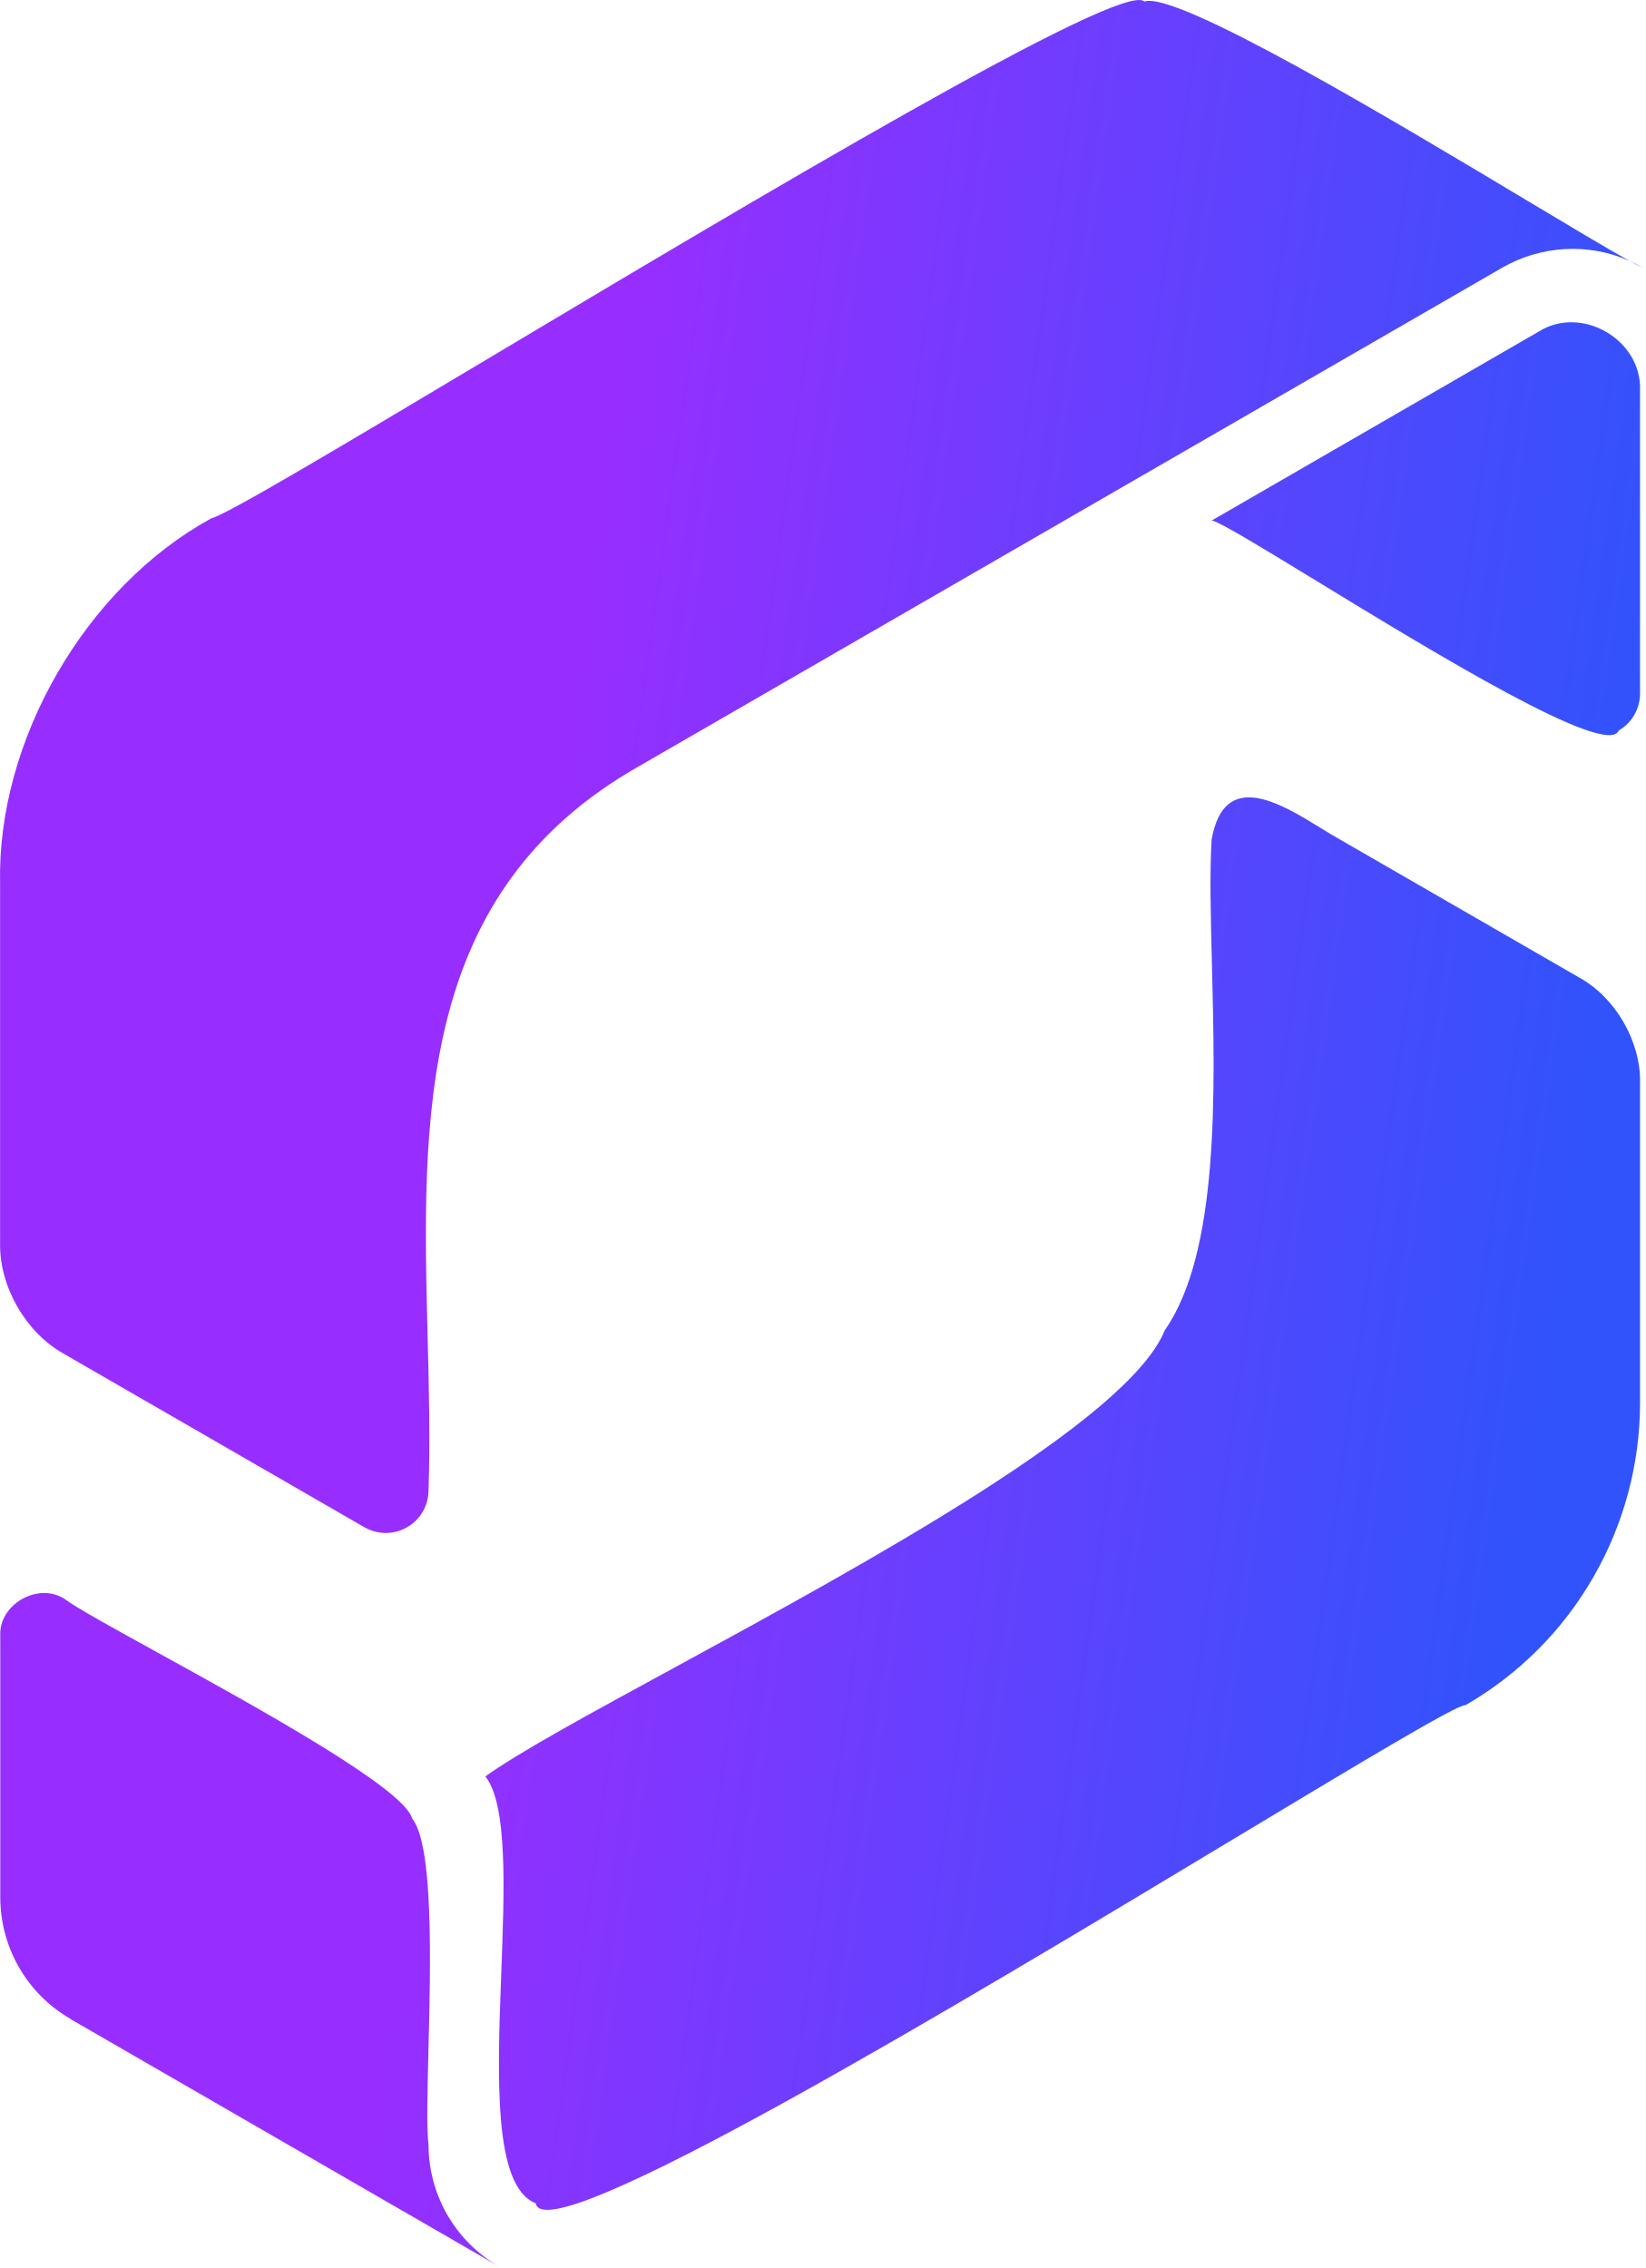
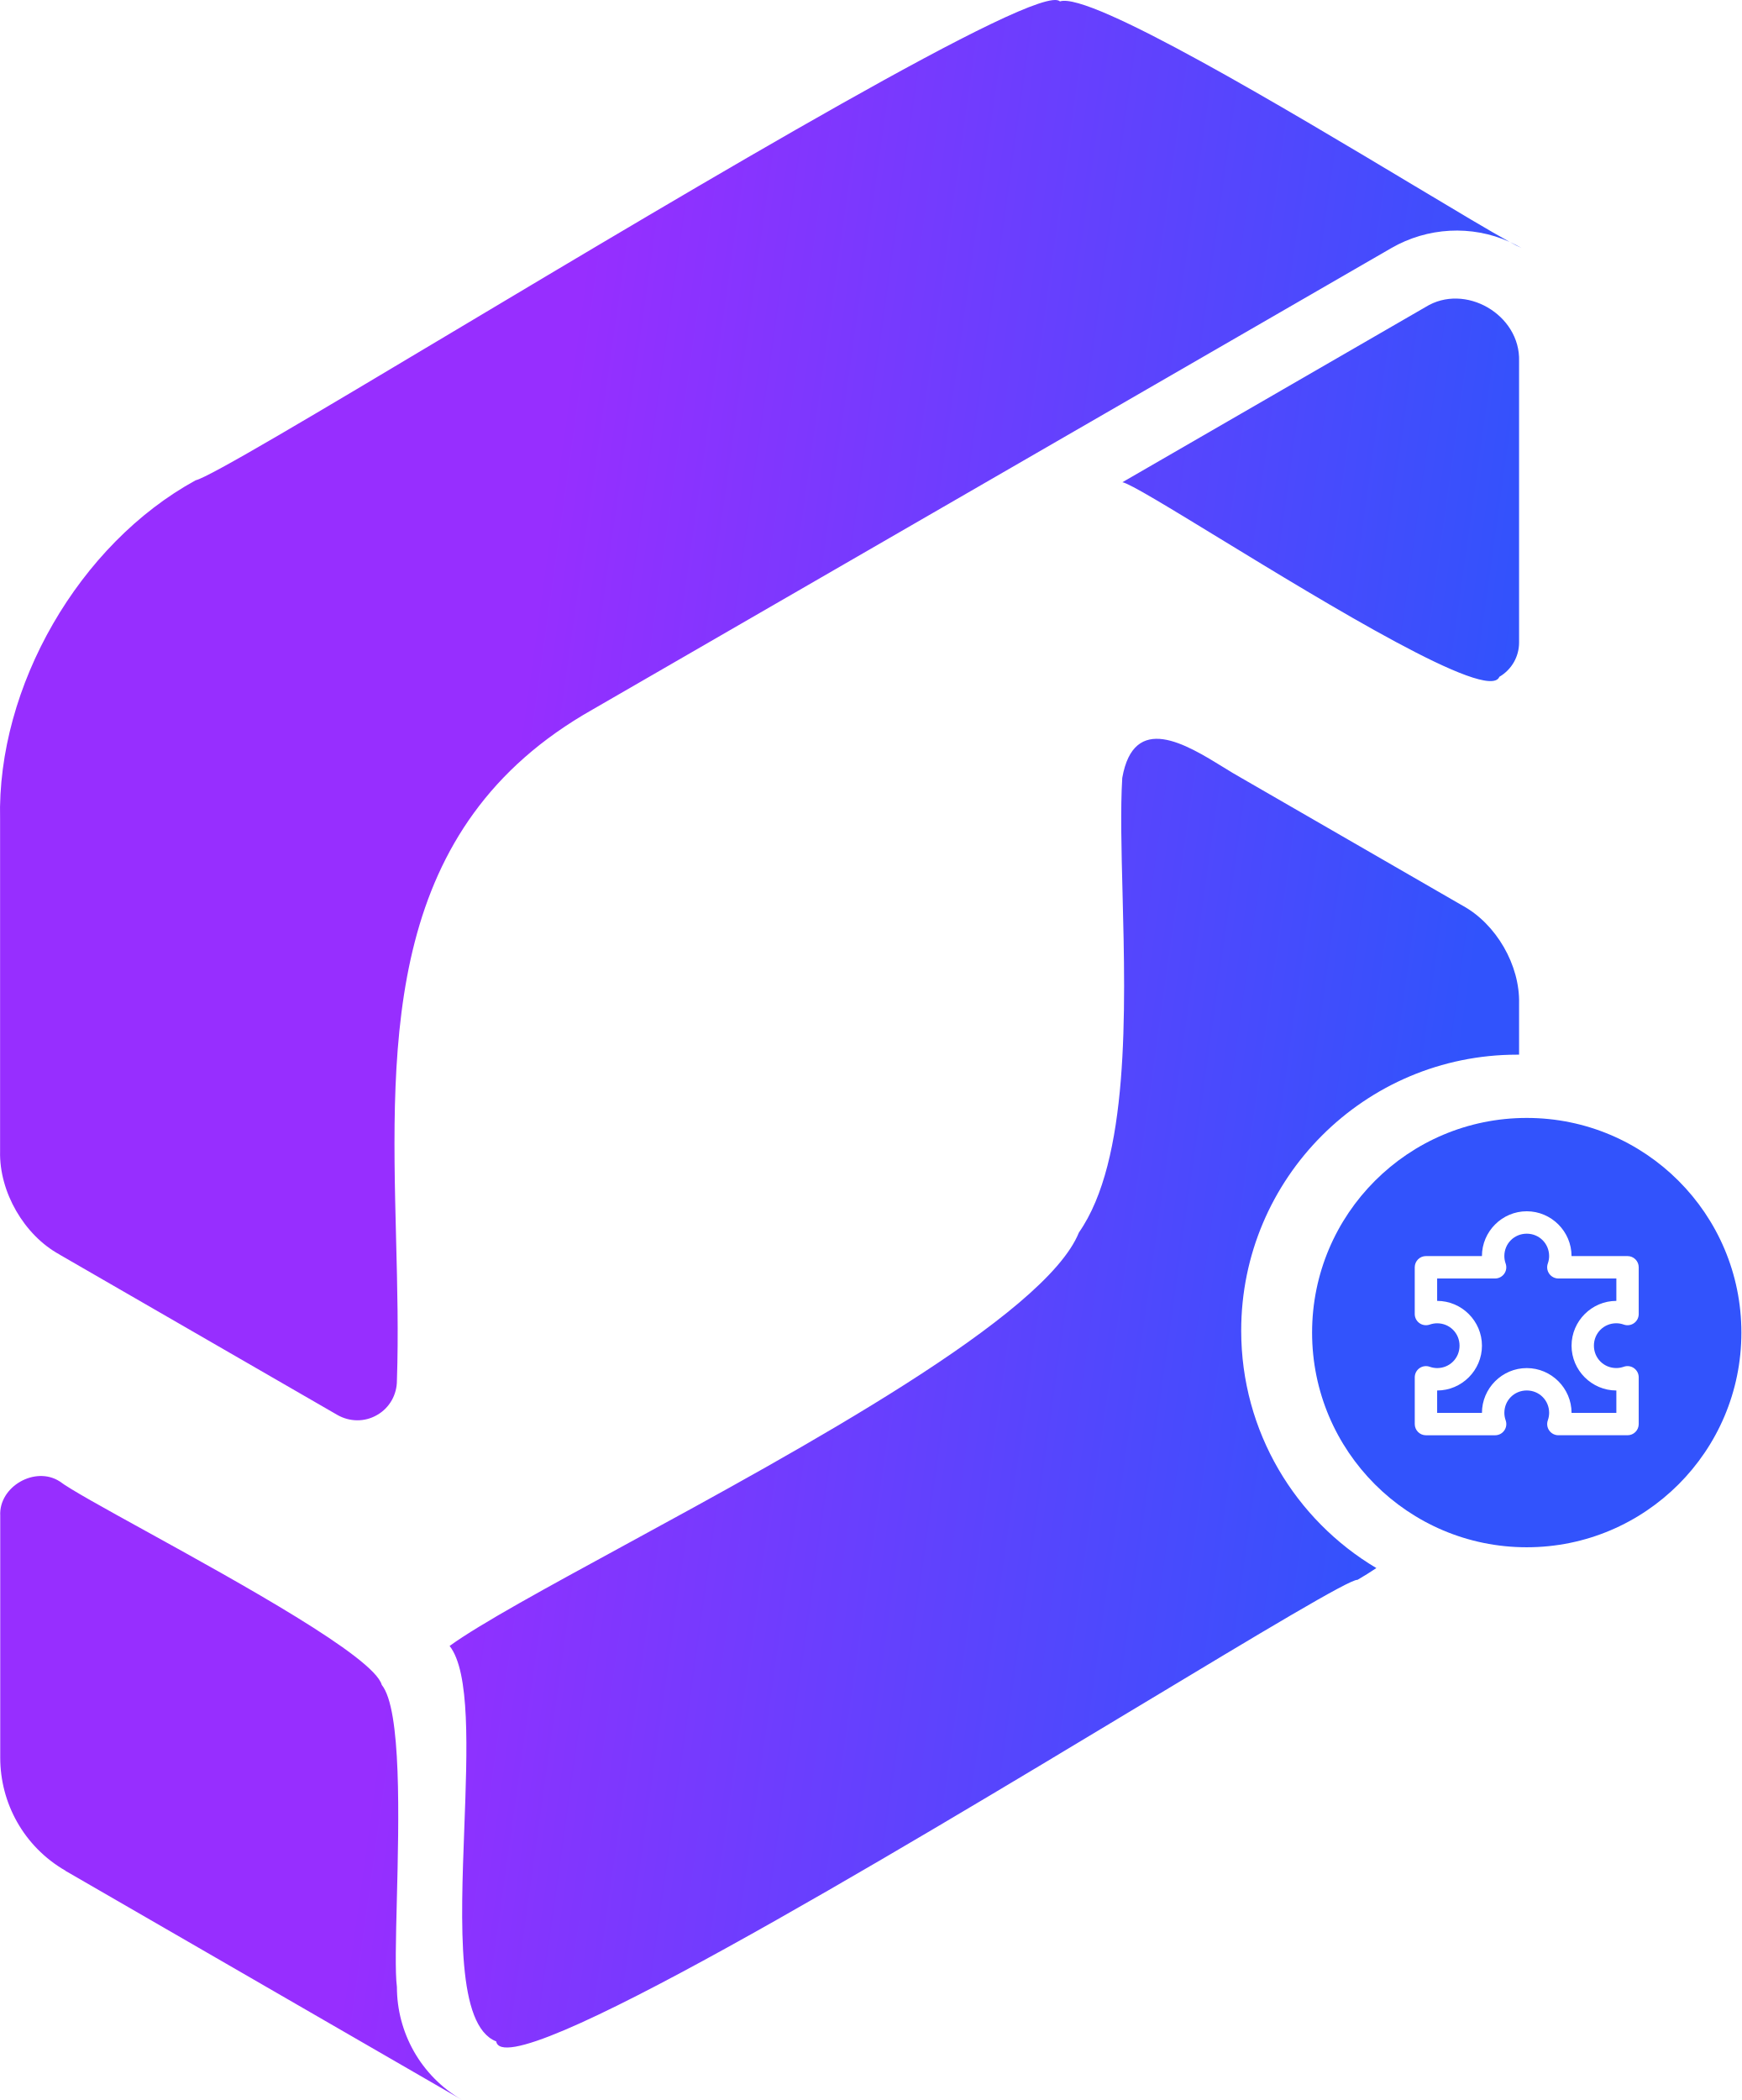
- <svg xmlns="http://www.w3.org/2000/svg" width="367" height="506" viewBox="0 0 367 506" fill="none">
-   <path fill-rule="evenodd" clip-rule="evenodd" d="M81.268 340.727L14.378 302.121L14.339 302.083C5.803 297.427 -0.211 286.99 0.022 277.251V197.285C-0.754 165.314 19.073 130.976 47.125 115.65C50.438 114.9 76.22 99.507 108.587 80.181C168.323 44.515 250.49 -4.544 255.246 0.338C262.471 -2.08 309.958 26.37 340.79 44.843C350.748 50.809 358.969 55.734 363.535 58.242C354.359 54.118 343.743 54.731 335.057 59.74L142.688 170.862C92.881 199.014 94.151 249.302 95.388 298.277C95.681 309.849 95.971 321.347 95.585 332.463C95.585 335.761 93.878 338.981 90.813 340.727C87.748 342.512 84.14 342.357 81.268 340.727ZM366.446 59.74C365.783 59.445 364.799 58.936 363.535 58.242C364.523 58.686 365.495 59.186 366.446 59.74ZM361.052 162.989C364.118 161.204 365.825 158.022 365.825 154.724V86.98C366.174 75.767 352.788 68.007 343.282 73.944L270.3 116.119C272.107 116.451 281.488 122.178 293.586 129.565C319.667 145.489 358.375 169.124 361.052 163.028V162.989ZM274.962 410.402C214.038 447.082 121.176 502.99 119.486 491.503L119.447 491.542C110.022 487.78 110.933 463.534 111.812 440.164C112.528 421.109 113.222 402.636 108.273 396.328C115.657 390.987 131.518 382.351 150.337 372.105C193.318 348.702 251.729 316.898 259.824 296.768C271.97 279.385 271.059 243.699 270.328 215.019C270.057 204.394 269.81 194.73 270.261 187.314C273.058 171.465 285.598 179.189 294.69 184.788C296.193 185.714 297.602 186.582 298.857 187.275L352.167 218.043C360.315 222.466 366.058 232.399 365.825 241.672V312.947C365.825 326.605 362.216 340.068 355.388 351.902C348.598 363.736 338.743 373.591 326.909 380.42C325.112 380.209 303.557 393.187 274.967 410.399L274.963 410.401L274.962 410.402ZM111.299 505.664L15.774 450.491V450.452C5.687 444.632 0.061 434.117 0.061 423.253V364.976C-0.327 357.954 8.48 352.91 14.378 356.712C16.86 358.604 25.025 363.105 35.183 368.705L35.184 368.705C57.729 381.134 90.093 398.975 91.938 405.716C96.713 411.646 96.059 437.837 95.567 457.547C95.332 466.984 95.133 474.935 95.585 478.465C95.585 489.329 101.25 499.844 111.299 505.664Z" fill="url(#paint0_linear_1_2104)" />
-   <defs>
-     <linearGradient id="paint0_linear_1_2104" x1="131.544" y1="127.775" x2="365.314" y2="160.507" gradientUnits="userSpaceOnUse">
-       <stop stop-color="#972EFF" />
-       <stop offset="1" stop-color="#3153FC" />
+ <svg xmlns="http://www.w3.org/2000/svg" width="72.146mm" height="86.996mm" viewBox="0 0 72.146 86.996" version="1.1" id="svg1" xml:space="preserve">
+   <defs id="defs1">
+     <linearGradient id="paint0_linear_1055_114" x1="32.517" y1="31.586" x2="90.304" y2="39.677" gradientUnits="userSpaceOnUse">
+       <stop stop-color="#972EFF" id="stop1" />
+       <stop offset="1" stop-color="#3153FC" id="stop2" />
    </linearGradient>
  </defs>
+   <g id="layer1" transform="translate(-64.77272,-80.26178)">
+     <g id="layer1-5" transform="matrix(2.630422,0,0,2.630422,-91.2413,-42.89872)">
+       <g style="fill:none" id="g1" transform="matrix(0.2645833,0,0,0.2645833,59.3114,46.82157)">
+         <path fill-rule="evenodd" clip-rule="evenodd" d="m 3.554,74.683 16.535,9.543 c 0.71,0.403 1.602,0.441 2.359,0 0.758,-0.432 1.18,-1.228 1.18,-2.043 0.095,-2.748 0.024,-5.59 -0.049,-8.45 C 23.274,61.627 22.96,49.196 35.272,42.236 l 47.553,-27.469 c 2.147,-1.238 4.771,-1.39 7.04,-0.37 0.312,0.172 0.555,0.297 0.719,0.37 -0.235,-0.137 -0.475,-0.26 -0.719,-0.37 -1.129,-0.62 -3.161,-1.837 -5.623,-3.312 h -1e-4 C 76.62,6.519 64.882,-0.514 63.096,0.084 61.92,-1.123 41.609,11.004 26.842,19.821 h -10e-5 C 18.841,24.598 12.468,28.403 11.649,28.588 4.715,32.377 -0.186,40.865 0.005,48.768 V 68.535 C -0.052,70.943 1.435,73.523 3.545,74.674 Z M 90.43,38.247 c 0,0.815 -0.422,1.602 -1.18,2.043 v 0.009 C 88.589,41.806 79.02,35.964 72.573,32.028 l -1e-4,-10e-5 c -2.99,-1.826 -5.309,-3.242 -5.756,-3.324 L 84.858,18.278 c 2.35,-1.467 5.659,0.451 5.572,3.223 z m -60.894,83.252 c 0.418,2.839 23.373,-10.981 38.433,-20.048 7.068,-4.256 12.397,-7.464 12.841,-7.412 0.383,-0.221 0.758,-0.455 1.124,-0.701 -4.818,-2.864 -8.046,-8.121 -8.046,-14.132 0,-9.073 7.355,-16.428 16.428,-16.428 0.038,0 0.076,10e-5 0.114,4e-4 v -3.037 c 0.058,-2.292 -1.362,-4.748 -3.376,-5.841 L 73.876,46.295 c -0.31,-0.171 -0.657,-0.385 -1.028,-0.614 l -5e-4,-3e-4 -9e-4,-5e-4 -2e-4,-1e-4 c -2.247,-1.384 -5.347,-3.293 -6.039,0.624 -0.112,1.833 -0.051,4.221 0.017,6.848 v 3e-4 2e-4 2e-4 2e-4 3e-4 c 0.181,7.09 0.406,15.911 -2.596,20.208 -2.001,4.976 -16.44,12.838 -27.065,18.623 l -3e-4,2e-4 c -4.652,2.533 -8.572,4.668 -10.398,5.988 1.223,1.559 1.052,6.125 0.875,10.836 -0.217,5.777 -0.442,11.77 1.887,12.7 z M 3.899,111.361 27.512,125 c -2.484,-1.439 -3.884,-4.038 -3.884,-6.723 -0.112,-0.873 -0.063,-2.839 -0.004,-5.171 0.122,-4.873 0.283,-11.347 -0.897,-12.813 C 22.27,98.627 14.27,94.217 8.697,91.144 l -4.6e-4,-3e-4 h -1.3e-4 l -9.2e-4,-5e-4 -2.2e-4,-1e-4 C 6.185,89.76 4.167,88.647 3.554,88.18 2.096,87.24 -0.081,88.487 0.014,90.223 v 14.405 c 0,2.686 1.391,5.285 3.884,6.724 z" fill="url(#paint0_linear_1055_114)" id="path1" style="fill:url(#paint0_linear_1055_114)" />
+       </g>
+       <g style="fill:none" id="g2" transform="matrix(0.2645833,0,0,0.2645833,79.77186,64.25174)">
+         <path fill-rule="evenodd" clip-rule="evenodd" d="m 13.555,26.222 c 7.057,0 12.778,-5.721 12.778,-12.778 0,-7.057 -5.721,-12.778 -12.778,-12.778 -7.057,0 -12.778,5.721 -12.778,12.778 0,7.057 5.721,12.778 12.778,12.778 z M 10.888,8.889 c 0,-1.465 1.202,-2.667 2.667,-2.667 1.465,0 2.667,1.202 2.667,2.667 h 3.333 c 0.177,2e-5 0.346,0.07 0.471,0.195 0.125,0.125 0.195,0.295 0.195,0.471 v 2.784 c 0,0.107 -0.026,0.212 -0.075,0.307 -0.049,0.095 -0.121,0.177 -0.208,0.238 -0.087,0.061 -0.188,0.101 -0.294,0.115 -0.106,0.014 -0.214,0.003 -0.315,-0.033 -0.142,-0.051 -0.292,-0.077 -0.443,-0.078 -0.744,7e-4 -1.332,0.59 -1.332,1.333 0,0.744 0.589,1.333 1.333,1.333 0.151,-5e-4 0.3,-0.026 0.443,-0.077 0.101,-0.036 0.208,-0.047 0.314,-0.033 0.106,0.014 0.207,0.054 0.294,0.116 0.087,0.061 0.159,0.143 0.208,0.238 0.049,0.095 0.075,0.2 0.075,0.307 v 2.783 c -10e-5,0.177 -0.07,0.346 -0.195,0.471 -0.125,0.125 -0.295,0.195 -0.471,0.195 h -4.117 c -0.107,0 -0.212,-0.026 -0.307,-0.075 -0.095,-0.049 -0.176,-0.121 -0.238,-0.208 -0.061,-0.087 -0.101,-0.188 -0.115,-0.294 -0.014,-0.106 -0.003,-0.214 0.033,-0.314 0.051,-0.142 0.077,-0.292 0.078,-0.443 -7e-4,-0.744 -0.59,-1.332 -1.333,-1.332 -0.744,0 -1.333,0.588 -1.333,1.332 3e-4,0.151 0.026,0.301 0.077,0.444 0.036,0.101 0.047,0.208 0.033,0.314 -0.014,0.106 -0.054,0.207 -0.116,0.294 -0.061,0.087 -0.143,0.159 -0.238,0.208 -0.095,0.049 -0.2,0.075 -0.307,0.075 H 7.555 c -0.177,0 -0.346,-0.07 -0.471,-0.195 -0.125,-0.125 -0.195,-0.295 -0.195,-0.471 v -2.784 c -10e-6,-0.107 0.026,-0.212 0.075,-0.307 0.049,-0.095 0.121,-0.177 0.208,-0.238 0.087,-0.061 0.188,-0.101 0.294,-0.115 0.106,-0.014 0.214,-0.003 0.314,0.033 0.142,0.051 0.292,0.077 0.443,0.078 0.744,-7e-4 1.332,-0.59 1.332,-1.333 0,-0.744 -0.589,-1.333 -1.333,-1.333 -0.151,5e-4 -0.3,0.026 -0.443,0.077 C 7.678,13.001 7.571,13.012 7.465,12.998 7.359,12.983 7.258,12.944 7.171,12.882 7.084,12.821 7.013,12.739 6.963,12.645 6.914,12.55 6.888,12.444 6.888,12.338 V 9.555 C 6.888,9.378 6.959,9.209 7.084,9.084 7.209,8.959 7.378,8.889 7.555,8.889 Z m 4,-0.001 c -7e-4,-0.744 -0.59,-1.332 -1.333,-1.332 -0.744,0 -1.333,0.588 -1.333,1.332 3e-4,0.151 0.026,0.301 0.077,0.444 0.036,0.101 0.047,0.208 0.033,0.314 -0.014,0.106 -0.054,0.207 -0.116,0.294 -0.061,0.087 -0.143,0.158 -0.238,0.208 -0.095,0.049 -0.2,0.075 -0.307,0.075 H 8.222 v 1.333 c 1.465,0 2.667,1.202 2.667,2.667 0,1.465 -1.202,2.667 -2.667,2.667 v 1.333 h 2.667 c 0,-1.465 1.202,-2.667 2.667,-2.667 1.465,0 2.667,1.202 2.667,2.667 h 2.667 v -1.333 c -1.465,0 -2.667,-1.202 -2.667,-2.667 0,-1.465 1.202,-2.667 2.667,-2.667 v -1.333 h -3.45 c -0.107,0 -0.212,-0.026 -0.307,-0.075 C 15.036,10.098 14.954,10.026 14.893,9.939 14.831,9.851 14.791,9.75 14.777,9.644 14.763,9.538 14.774,9.431 14.81,9.33 14.861,9.188 14.888,9.038 14.888,8.887 Z" fill="#3253fc" id="path1-5" />
+       </g>
+     </g>
+   </g>
</svg>
